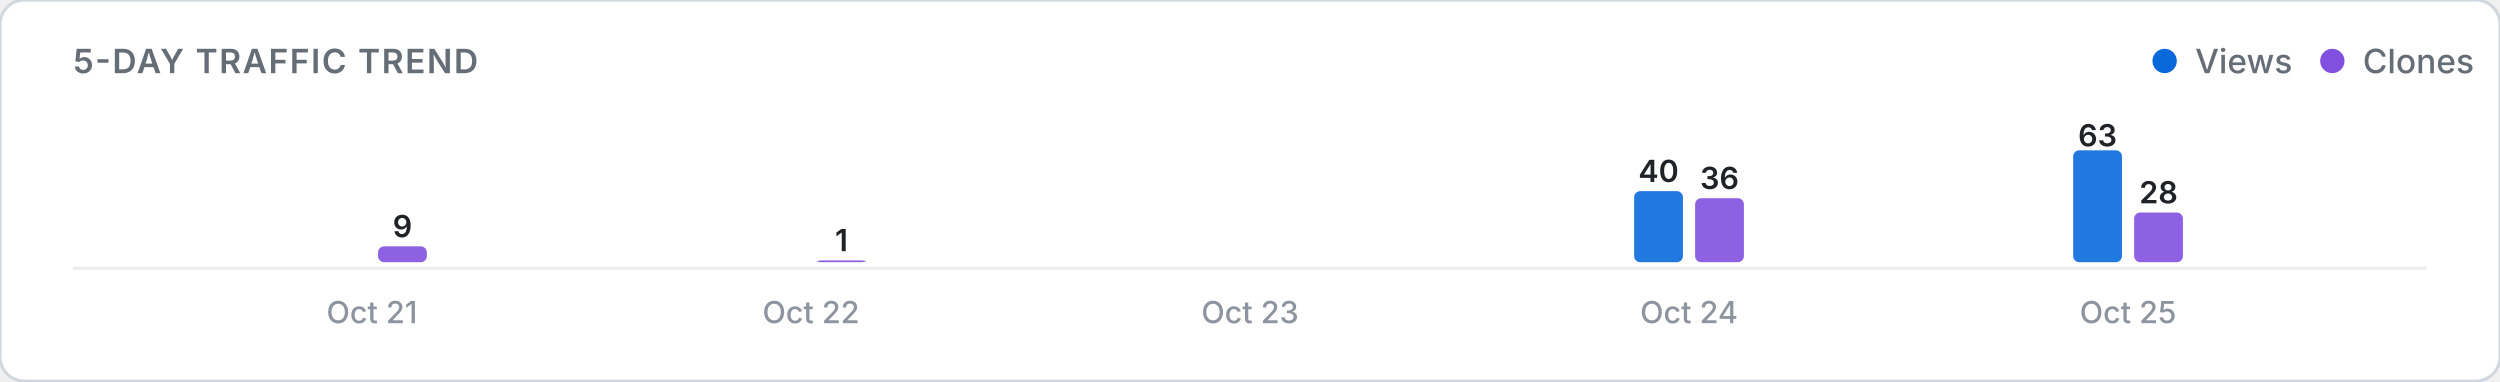
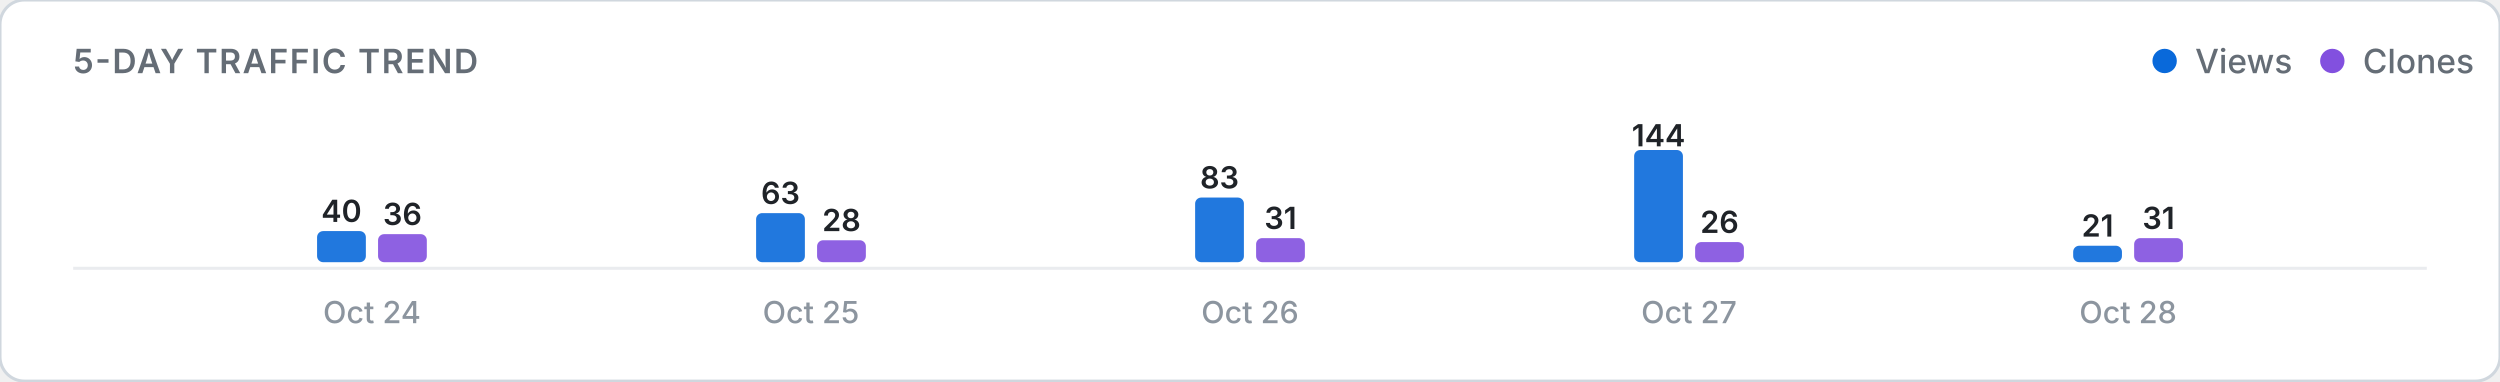
<svg xmlns="http://www.w3.org/2000/svg" viewBox="0 0 820 125" width="100%" height="auto">
  <defs>
    <style>
      .card-bg { fill: #ffffff; stroke: #d0d7de; stroke-width: 1; }
      .title-text { font: 600 11px -apple-system, BlinkMacSystemFont, "Segoe UI", Inter, Roboto, sans-serif; fill: #656d76; letter-spacing: 0.5px; }
      .legend-text { font: 500 11px -apple-system, BlinkMacSystemFont, "Segoe UI", Inter, Roboto, sans-serif; fill: #656d76; }
      .axis-label { font: 500 10px -apple-system, BlinkMacSystemFont, "Segoe UI", Inter, Roboto, sans-serif; fill: #8c959f; }
      .count-label { font: 600 10px -apple-system, BlinkMacSystemFont, "Segoe UI", Inter, Roboto, sans-serif; fill: #1f2328; }
      .empty-text { font: 400 11px -apple-system, BlinkMacSystemFont, "Segoe UI", Inter, Roboto, sans-serif; fill: #8c959f; }
      .baseline { stroke: #eaecef; stroke-width: 1; }
      @media (prefers-color-scheme: dark) {
        .card-bg { fill: #0d1117; stroke: #30363d; }
        .title-text { fill: #8b949e; }
        .legend-text { fill: #8b949e; }
        .axis-label { fill: #6e7681; }
        .count-label { fill: #f0f6fc; }
        .empty-text { fill: #6e7681; }
        .baseline { stroke: #21262d; }
      }
    </style>
  </defs>
  <rect width="820" height="125" rx="8" class="card-bg" />
  <text x="24" y="24" class="title-text">5-DAY TRAFFIC TREND</text>
  <g>
    <circle cx="710" cy="20" r="4" fill="#0969da" />
    <text x="720" y="24" class="legend-text">Views</text>
    <circle cx="765" cy="20" r="4" fill="#8250df" />
    <text x="775" y="24" class="legend-text">Clones</text>
  </g>
  <line x1="24" y1="88" x2="796" y2="88" class="baseline" />
  <g>
-     <rect x="104.0" y="86.0" width="16.0" height="0.0" rx="2" fill="#0969da" opacity="0.9" />
-     <rect x="124.0" y="80.8" width="16.0" height="5.2" rx="2" fill="#8250df" opacity="0.9" />
-     <text x="132.0" y="77.8" class="count-label" text-anchor="middle">9</text>
-     <text x="122.0" y="106" class="axis-label" text-anchor="middle">Oct 21</text>
-     <rect x="248.0" y="86.0" width="16.0" height="0.0" rx="2" fill="#0969da" opacity="0.9" />
-     <rect x="268.0" y="85.4" width="16.0" height="0.6" rx="2" fill="#8250df" opacity="0.9" />
-     <text x="276.0" y="82.4" class="count-label" text-anchor="middle">1</text>
-     <text x="266.0" y="106" class="axis-label" text-anchor="middle">Oct 22</text>
-     <rect x="392.0" y="86.0" width="16.0" height="0.0" rx="2" fill="#0969da" opacity="0.9" />
-     <rect x="412.0" y="86.0" width="16.0" height="0.0" rx="2" fill="#8250df" opacity="0.9" />
-     <text x="410.0" y="106" class="axis-label" text-anchor="middle">Oct 23</text>
-     <rect x="536.0" y="62.7" width="16.0" height="23.3" rx="2" fill="#0969da" opacity="0.9" />
-     <text x="544.0" y="59.7" class="count-label" text-anchor="middle">40</text>
-     <rect x="556.0" y="65.0" width="16.0" height="21.0" rx="2" fill="#8250df" opacity="0.9" />
-     <text x="564.0" y="62.0" class="count-label" text-anchor="middle">36</text>
-     <text x="554.0" y="106" class="axis-label" text-anchor="middle">Oct 24</text>
-     <rect x="680.0" y="49.3" width="16.0" height="36.7" rx="2" fill="#0969da" opacity="0.9" />
-     <text x="688.0" y="48.0" class="count-label" text-anchor="middle">63</text>
-     <rect x="700.0" y="69.7" width="16.0" height="16.3" rx="2" fill="#8250df" opacity="0.9" />
-     <text x="708.0" y="66.7" class="count-label" text-anchor="middle">28</text>
-     <text x="698.0" y="106" class="axis-label" text-anchor="middle">Oct 25</text>
+     <rect x="104.0" y="75.8" width="16.0" height="10.2" rx="2" fill="#0969da" opacity="0.9" />
+     <text x="112.0" y="72.8" class="count-label" text-anchor="middle">40</text>
+     <rect x="124.0" y="76.8" width="16.0" height="9.2" rx="2" fill="#8250df" opacity="0.9" />
+     <text x="132.0" y="73.8" class="count-label" text-anchor="middle">36</text>
+     <text x="122.0" y="106" class="axis-label" text-anchor="middle">Oct 24</text>
+     <rect x="248.0" y="69.9" width="16.0" height="16.1" rx="2" fill="#0969da" opacity="0.9" />
+     <text x="256.0" y="66.9" class="count-label" text-anchor="middle">63</text>
+     <rect x="268.0" y="78.8" width="16.0" height="7.2" rx="2" fill="#8250df" opacity="0.9" />
+     <text x="276.0" y="75.8" class="count-label" text-anchor="middle">28</text>
+     <text x="266.0" y="106" class="axis-label" text-anchor="middle">Oct 25</text>
+     <rect x="392.0" y="64.8" width="16.0" height="21.2" rx="2" fill="#0969da" opacity="0.9" />
+     <text x="400.0" y="61.8" class="count-label" text-anchor="middle">83</text>
+     <rect x="412.0" y="78.1" width="16.0" height="7.9" rx="2" fill="#8250df" opacity="0.9" />
+     <text x="420.0" y="75.1" class="count-label" text-anchor="middle">31</text>
+     <text x="410.0" y="106" class="axis-label" text-anchor="middle">Oct 26</text>
+     <rect x="536.0" y="49.2" width="16.0" height="36.8" rx="2" fill="#0969da" opacity="0.9" />
+     <text x="544.0" y="48.0" class="count-label" text-anchor="middle">144</text>
+     <rect x="556.0" y="79.4" width="16.0" height="6.6" rx="2" fill="#8250df" opacity="0.9" />
+     <text x="564.0" y="76.4" class="count-label" text-anchor="middle">26</text>
+     <text x="554.0" y="106" class="axis-label" text-anchor="middle">Oct 27</text>
+     <rect x="680.0" y="80.6" width="16.0" height="5.4" rx="2" fill="#0969da" opacity="0.9" />
+     <text x="688.0" y="77.6" class="count-label" text-anchor="middle">21</text>
+     <rect x="700.0" y="78.1" width="16.0" height="7.9" rx="2" fill="#8250df" opacity="0.9" />
+     <text x="708.0" y="75.1" class="count-label" text-anchor="middle">31</text>
+     <text x="698.0" y="106" class="axis-label" text-anchor="middle">Oct 28</text>
  </g>
</svg>
